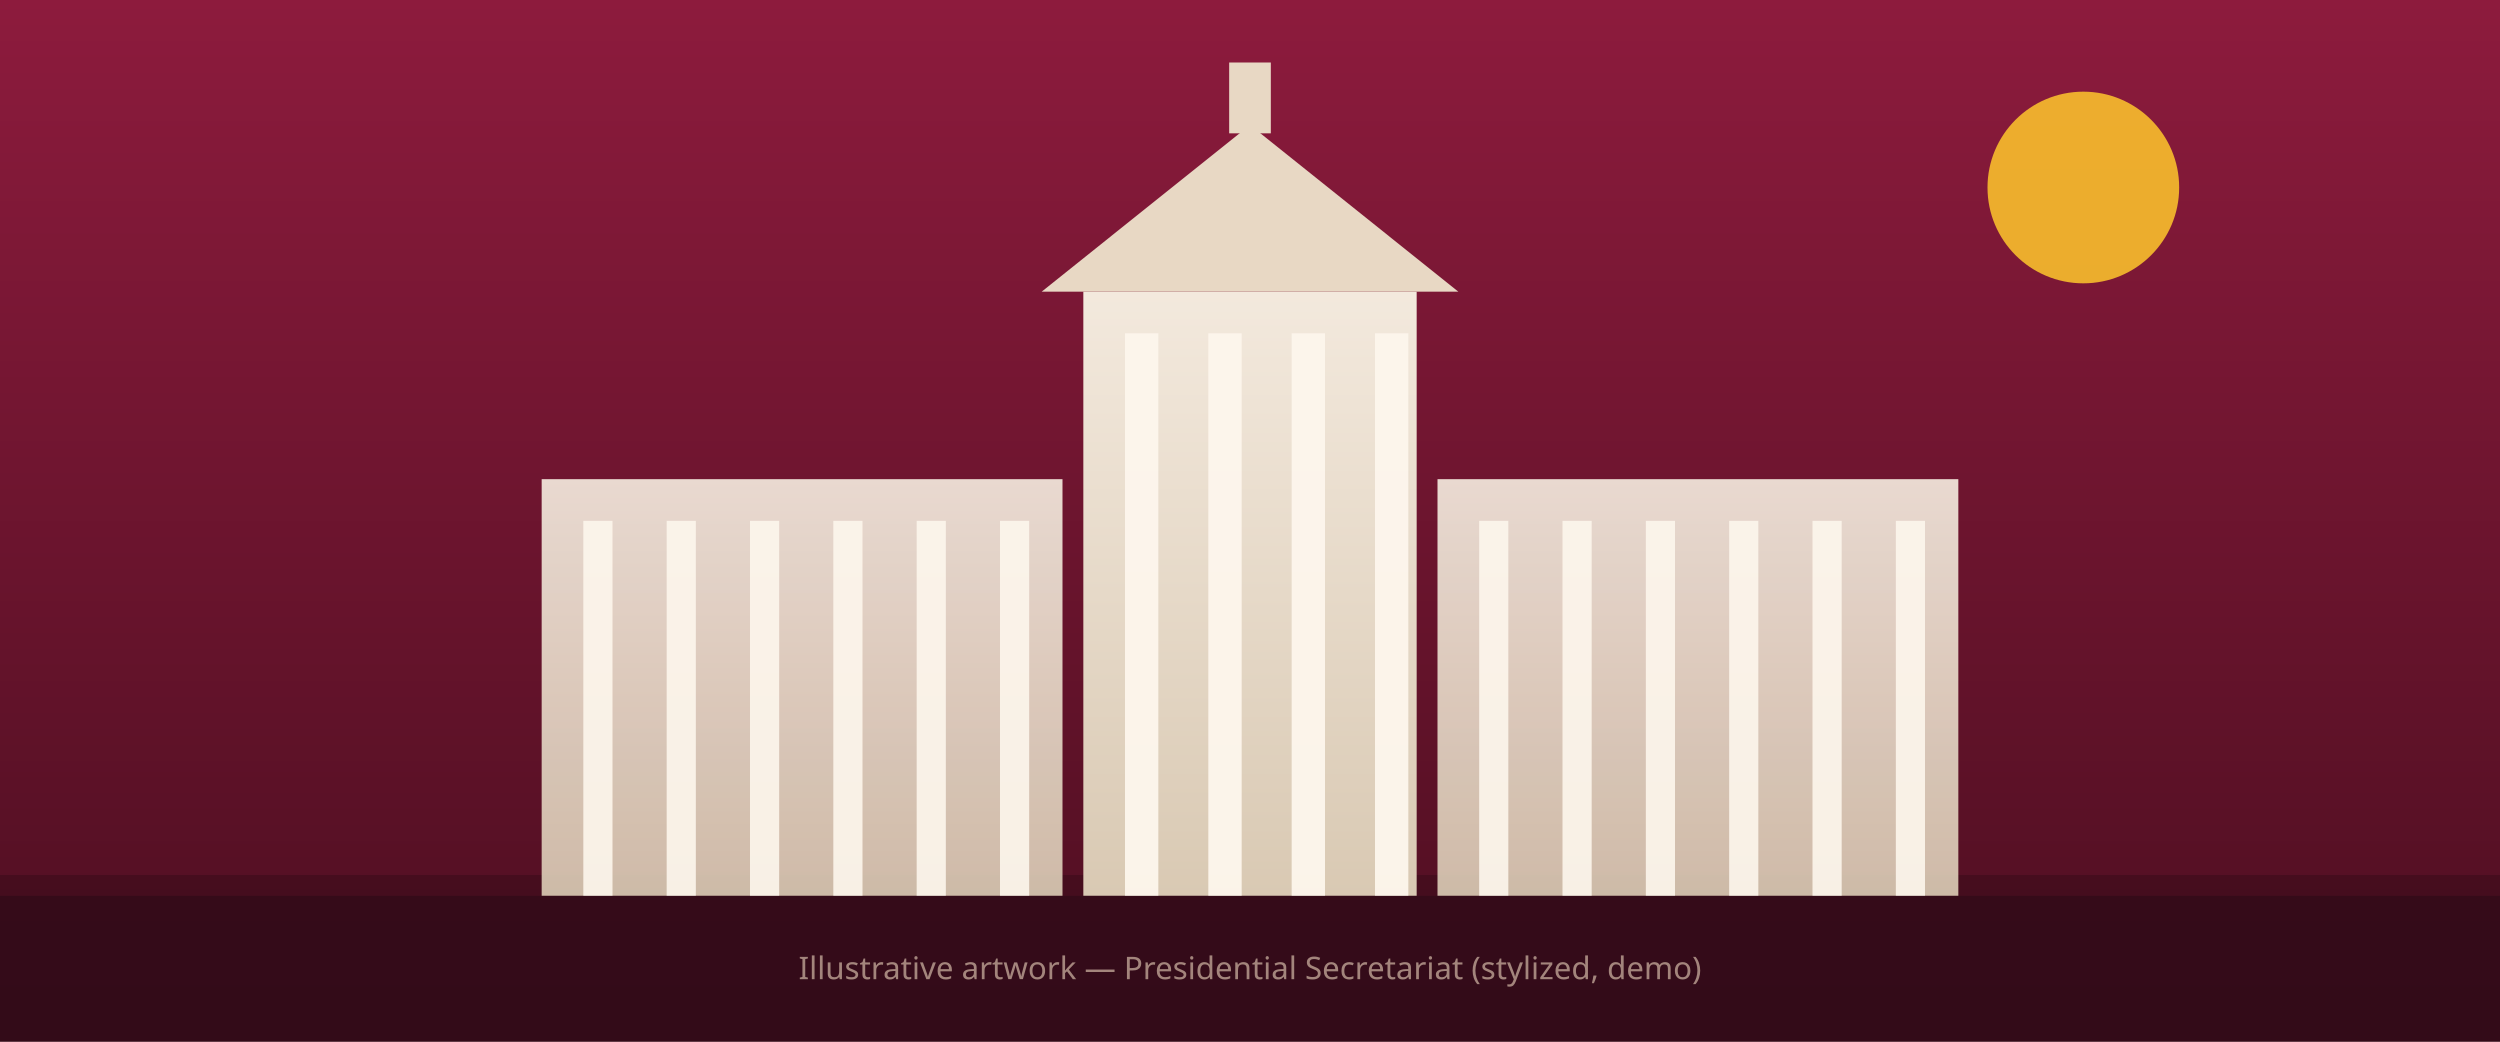
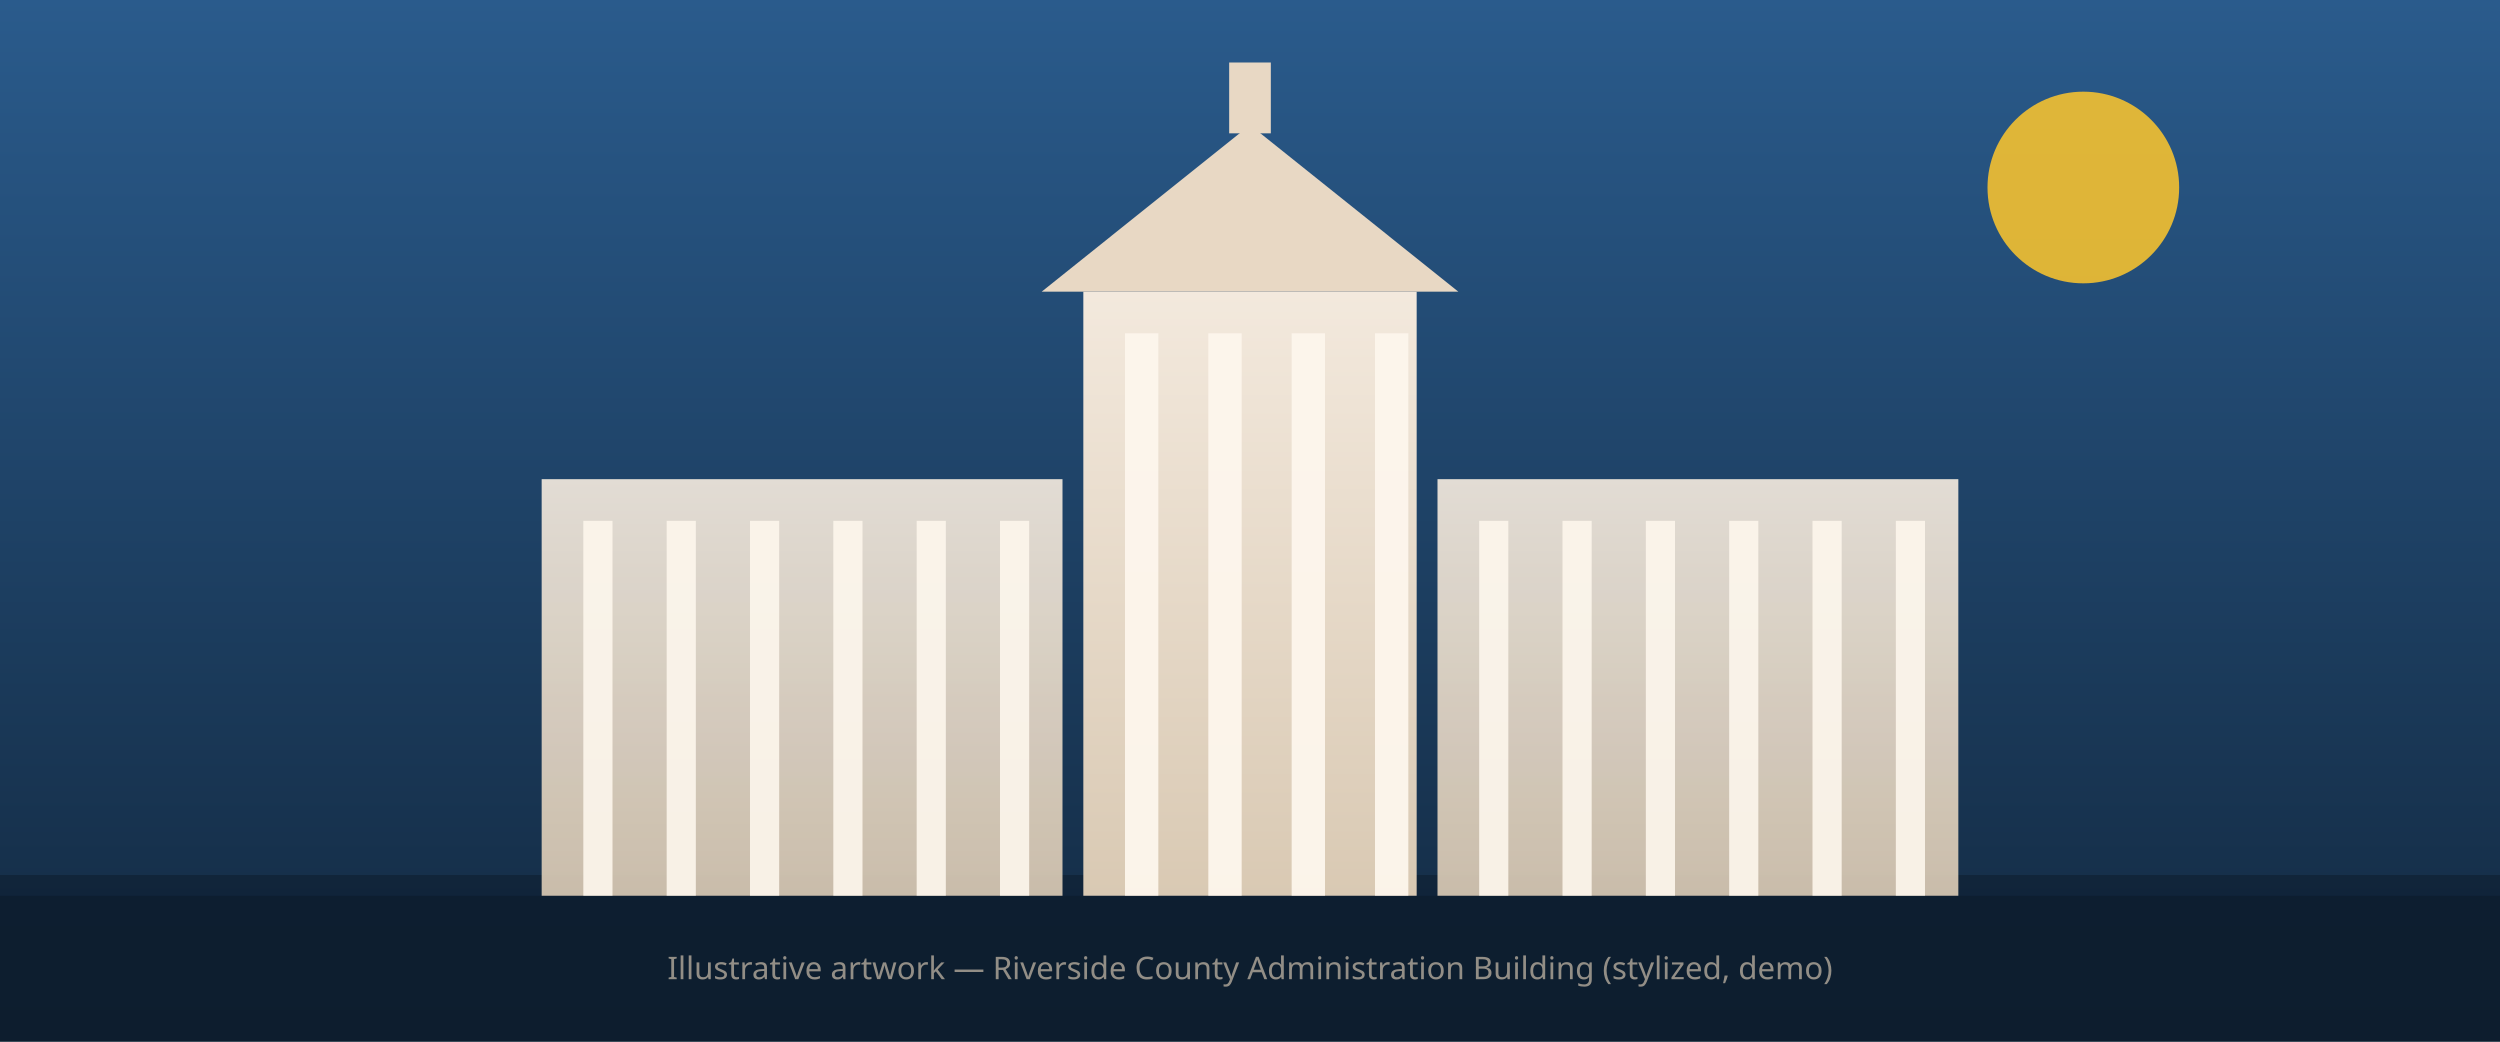
<svg xmlns="http://www.w3.org/2000/svg" viewBox="0 0 1200 500" width="1200" height="500" preserveAspectRatio="xMidYMid slice">
  <defs>
    <linearGradient id="sky-sec" x1="0" y1="0" x2="0" y2="1">
-       <stop offset="0%" stop-color="#8D1B3D" />
-       <stop offset="100%" stop-color="#4c0e20" />
+       <stop offset="0%" stop-color="#2A5B8C" />
+       <stop offset="100%" stop-color="#12283f" />
    </linearGradient>
    <linearGradient id="facade-sec" x1="0" y1="0" x2="0" y2="1">
      <stop offset="0%" stop-color="#f3e9dd" />
      <stop offset="100%" stop-color="#d9c9b3" />
    </linearGradient>
  </defs>
  <rect width="1200" height="500" fill="url(#sky-sec)" />
  <circle cx="1000" cy="90" r="46" fill="#FFC72C" opacity="0.85" />
-   <rect x="0" y="420" width="1200" height="80" fill="#360a17" opacity="0.5" />
+   <rect x="0" y="420" width="1200" height="80" fill="#0b1a29" opacity="0.5" />
  <rect x="520" y="140" width="160" height="290" fill="url(#facade-sec)" />
  <polygon points="500,140 600,60 700,140" fill="#e8d8c4" />
  <rect x="590" y="30" width="20" height="34" fill="#e8d8c4" />
  <rect x="260" y="230" width="250" height="200" fill="url(#facade-sec)" opacity="0.92" />
  <rect x="690" y="230" width="250" height="200" fill="url(#facade-sec)" opacity="0.92" />
  <g fill="#fdf6ec" opacity="0.9">
    <rect x="280" y="250" width="14" height="180" />
    <rect x="320" y="250" width="14" height="180" />
    <rect x="360" y="250" width="14" height="180" />
    <rect x="400" y="250" width="14" height="180" />
    <rect x="440" y="250" width="14" height="180" />
    <rect x="480" y="250" width="14" height="180" />
    <rect x="710" y="250" width="14" height="180" />
    <rect x="750" y="250" width="14" height="180" />
    <rect x="790" y="250" width="14" height="180" />
    <rect x="830" y="250" width="14" height="180" />
    <rect x="870" y="250" width="14" height="180" />
    <rect x="910" y="250" width="14" height="180" />
  </g>
  <g fill="#fdf6ec" opacity="0.95">
    <rect x="540" y="160" width="16" height="270" />
    <rect x="580" y="160" width="16" height="270" />
    <rect x="620" y="160" width="16" height="270" />
    <rect x="660" y="160" width="16" height="270" />
  </g>
-   <rect x="0" y="430" width="1200" height="70" fill="#2a0a15" opacity="0.6" />
-   <text x="600" y="470" text-anchor="middle" font-family="sans-serif" font-size="15" fill="#ffe9ce" opacity="0.55">Illustrative artwork — Presidential Secretariat (stylized, demo)</text>
+   <rect x="0" y="430" width="1200" height="70" fill="#0b1a29" opacity="0.6" />
+   <text x="600" y="470" text-anchor="middle" font-family="sans-serif" font-size="15" fill="#ffe9ce" opacity="0.55">Illustrative artwork — Riverside County Administration Building (stylized, demo)</text>
</svg>
